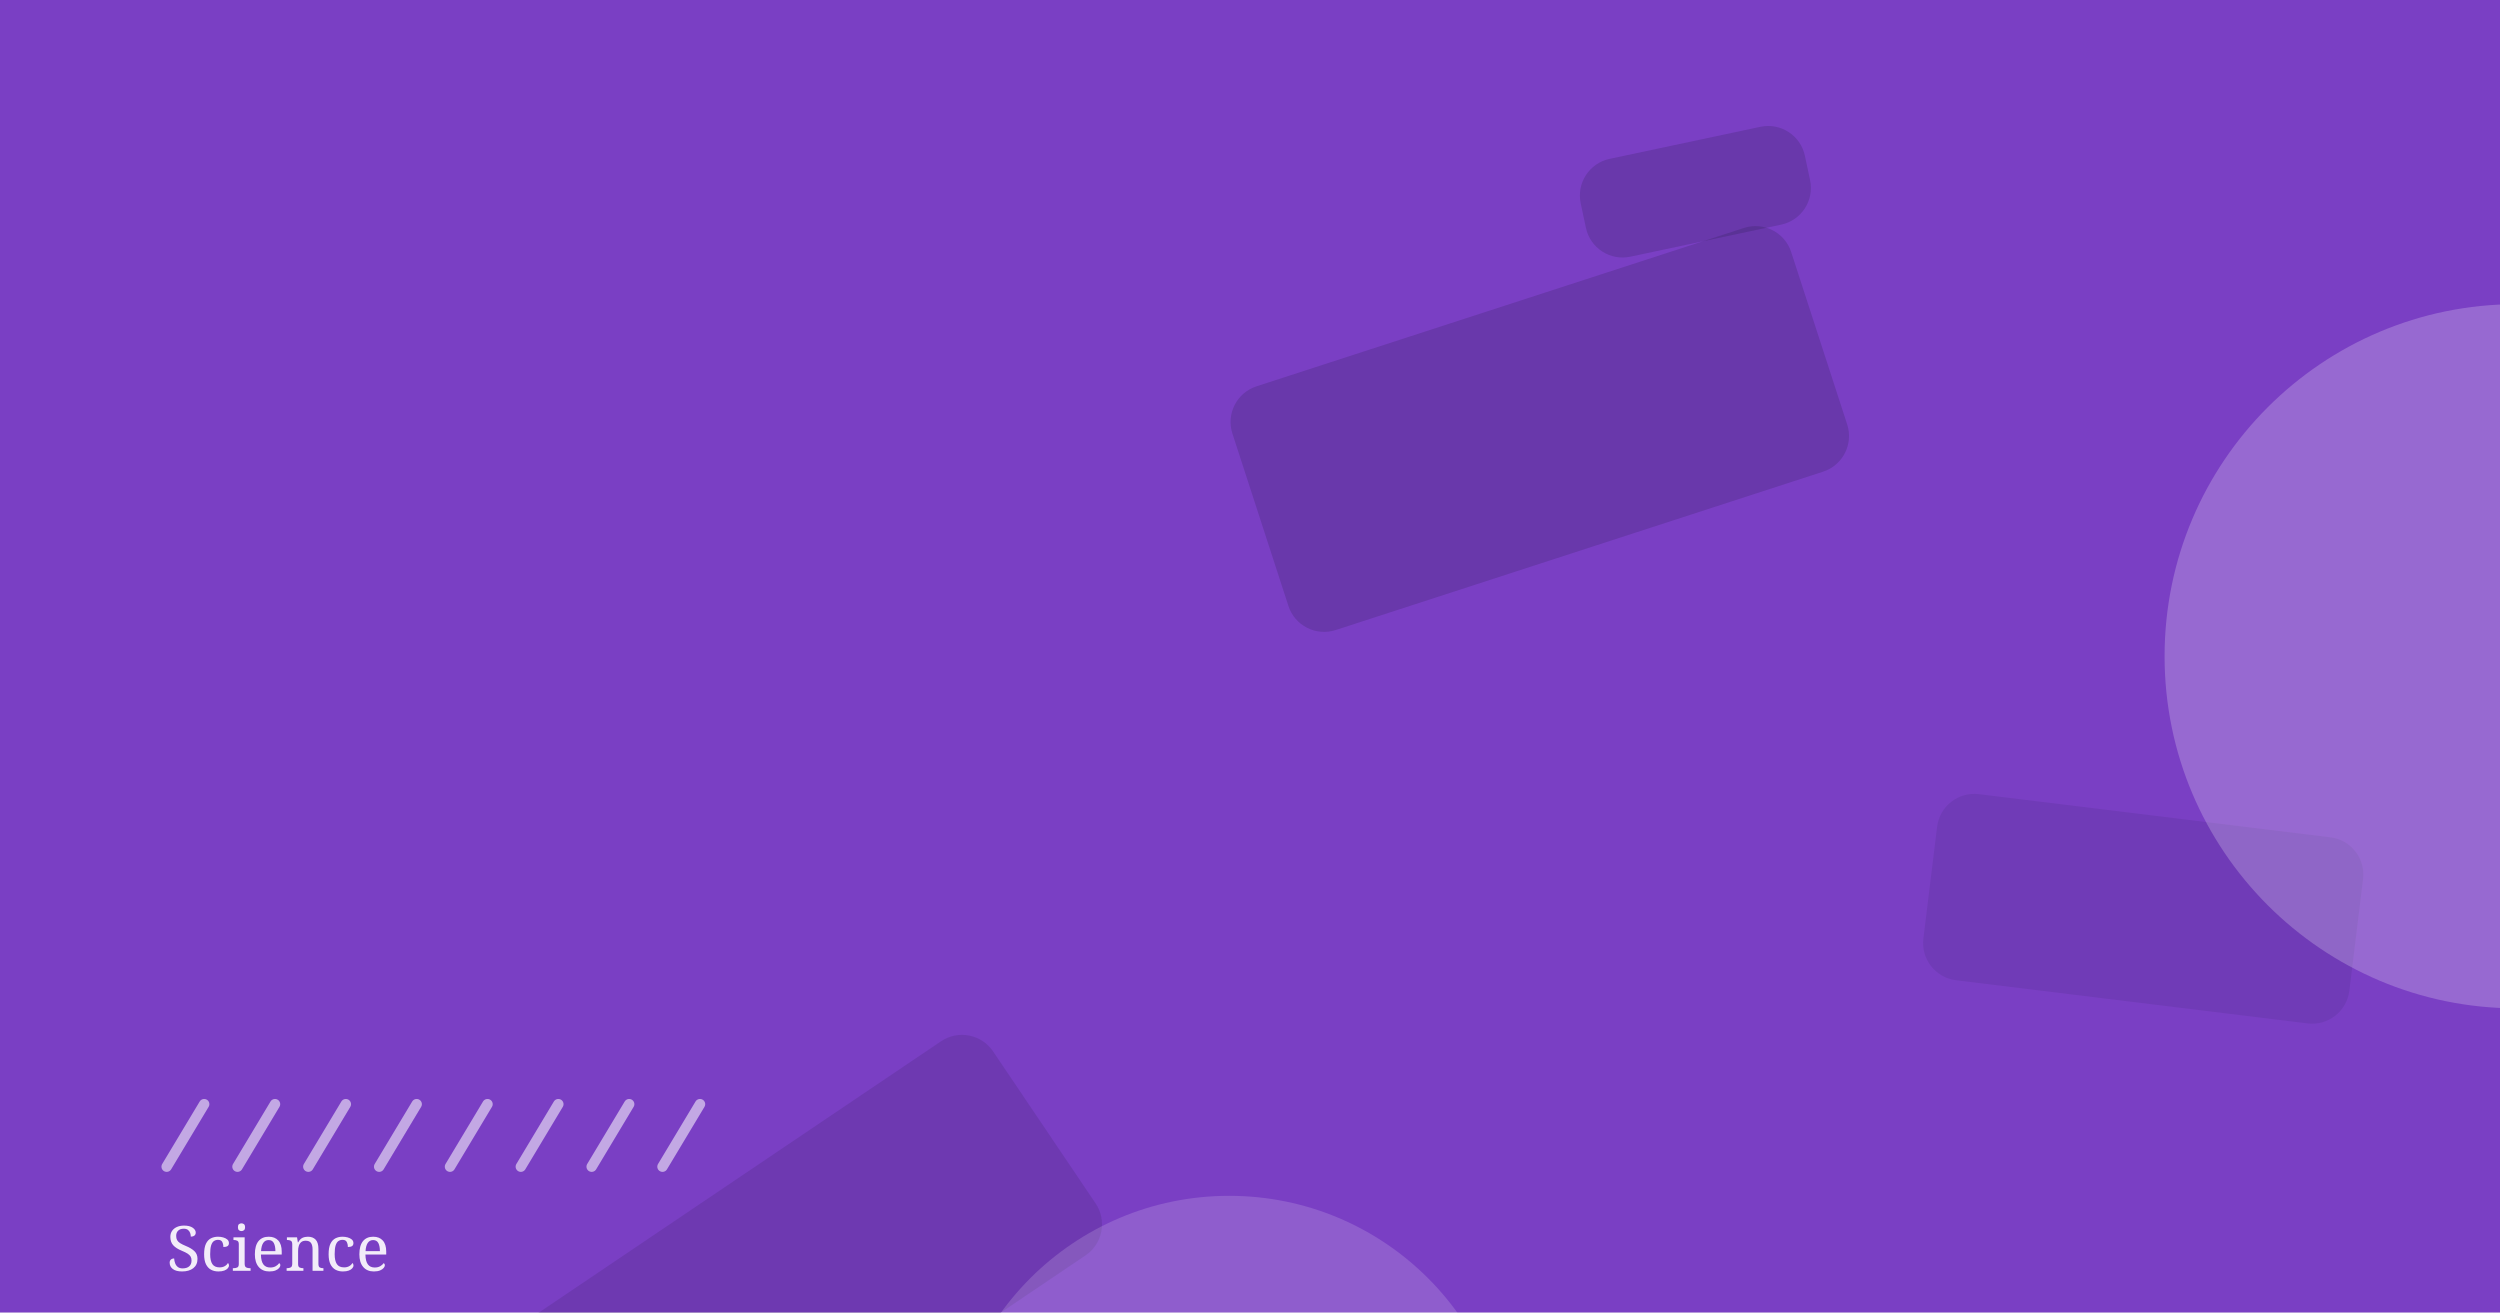
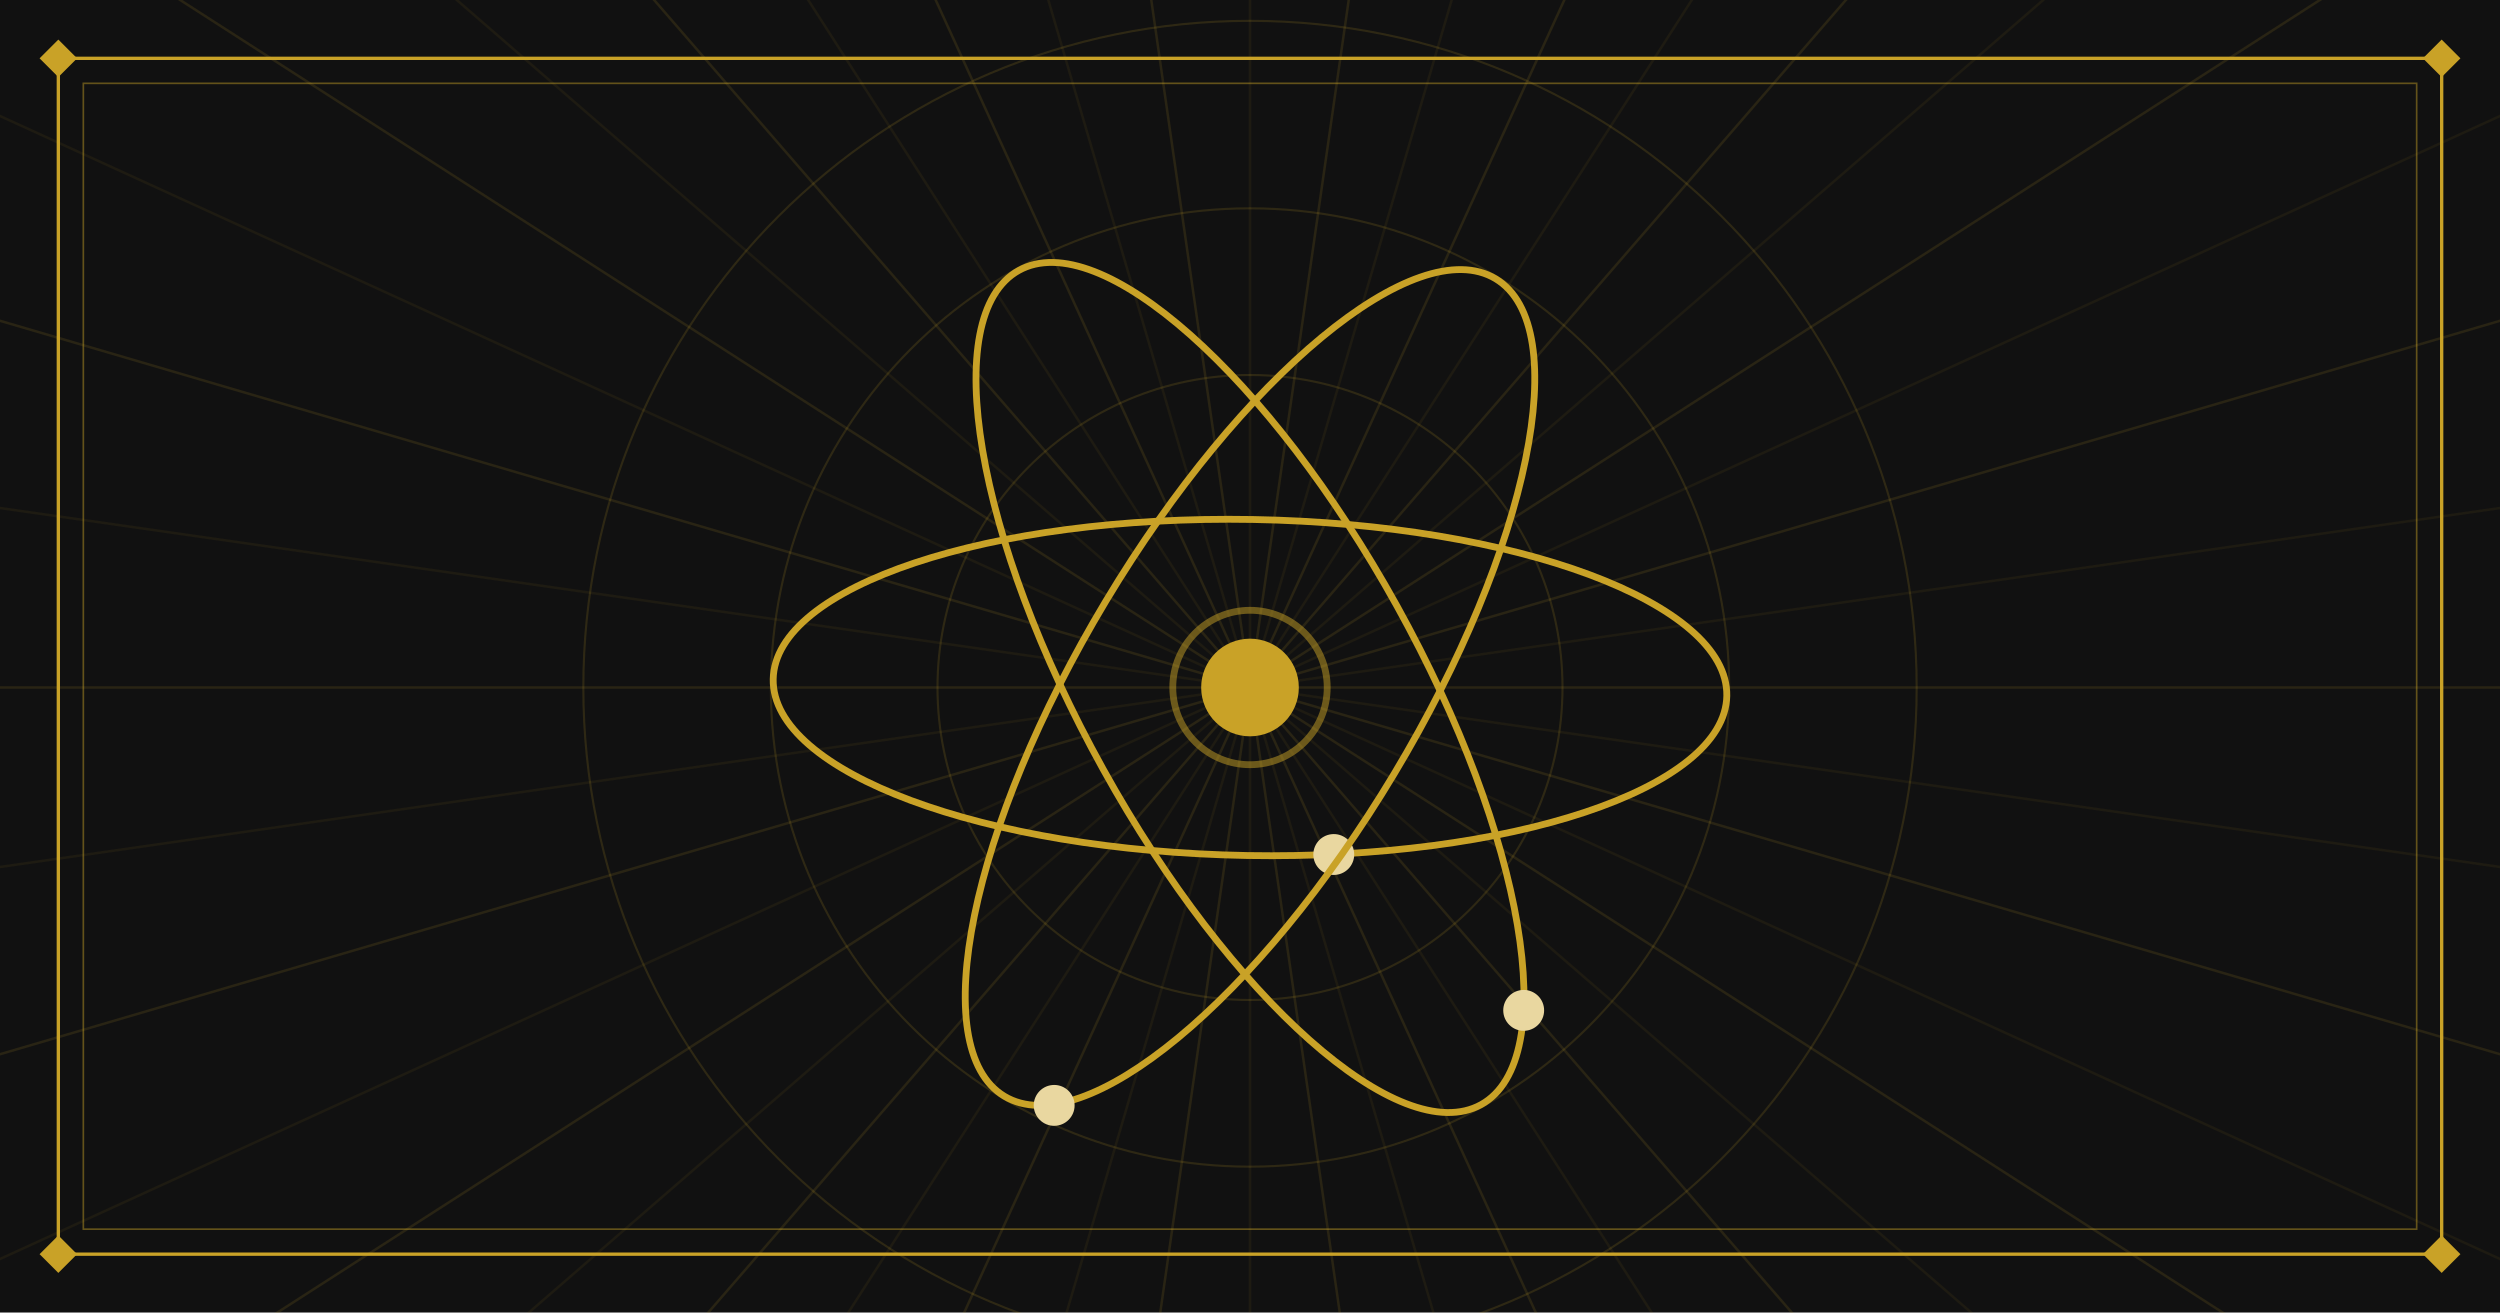
<svg xmlns="http://www.w3.org/2000/svg" viewBox="0 0 1200 630" width="1200" height="630">
-   <rect width="1200" height="630" fill="#7A3FC4" />
-   <rect x="755" y="80" width="110" height="48" rx="18" transform="rotate(-12 755 80)" fill="#0b1020" fill-opacity="0.15" />
-   <rect x="492" y="-62" width="99" height="43" rx="18" transform="rotate(-22 492 -62)" fill="#0b1020" fill-opacity="0.11" />
-   <rect x="586" y="191" width="282" height="123" rx="18" transform="rotate(-18 586 191)" fill="#0b1020" fill-opacity="0.15" />
-   <rect x="932" y="379" width="206" height="90" rx="18" transform="rotate(7 932 379)" fill="#0b1020" fill-opacity="0.08" />
-   <rect x="232" y="648" width="283" height="124" rx="18" transform="rotate(-34 232 648)" fill="#0b1020" fill-opacity="0.11" />
-   <circle cx="590" cy="709" r="135" fill="#ffffff" fill-opacity="0.16" />
-   <circle cx="1208" cy="315" r="169" fill="#ffffff" fill-opacity="0.22" />
-   <line x1="80" y1="560" x2="98" y2="530" stroke="#ffffff" stroke-opacity="0.55" stroke-width="5" stroke-linecap="round" />
-   <line x1="114" y1="560" x2="132" y2="530" stroke="#ffffff" stroke-opacity="0.55" stroke-width="5" stroke-linecap="round" />
-   <line x1="148" y1="560" x2="166" y2="530" stroke="#ffffff" stroke-opacity="0.55" stroke-width="5" stroke-linecap="round" />
-   <line x1="182" y1="560" x2="200" y2="530" stroke="#ffffff" stroke-opacity="0.55" stroke-width="5" stroke-linecap="round" />
-   <line x1="216" y1="560" x2="234" y2="530" stroke="#ffffff" stroke-opacity="0.55" stroke-width="5" stroke-linecap="round" />
-   <line x1="250" y1="560" x2="268" y2="530" stroke="#ffffff" stroke-opacity="0.55" stroke-width="5" stroke-linecap="round" />
-   <line x1="284" y1="560" x2="302" y2="530" stroke="#ffffff" stroke-opacity="0.55" stroke-width="5" stroke-linecap="round" />
-   <line x1="318" y1="560" x2="336" y2="530" stroke="#ffffff" stroke-opacity="0.55" stroke-width="5" stroke-linecap="round" />
-   <text x="80" y="610" font-family="Georgia, serif" font-size="30" fill="#ffffff" fill-opacity="0.9">Science</text>
+   <rect width="1200" height="630" fill="#111111" />
+   <line x1="600" y1="330" x2="2000" y2="330" stroke="#C9A227" stroke-opacity="0.13" stroke-width="1.2" />
+   <line x1="600" y1="330" x2="1986" y2="529" stroke="#C9A227" stroke-opacity="0.07" stroke-width="1.2" />
+   <line x1="600" y1="330" x2="1943" y2="724" stroke="#C9A227" stroke-opacity="0.13" stroke-width="1.2" />
+   <line x1="600" y1="330" x2="1873" y2="912" stroke="#C9A227" stroke-opacity="0.07" stroke-width="1.2" />
+   <line x1="600" y1="330" x2="1778" y2="1087" stroke="#C9A227" stroke-opacity="0.13" stroke-width="1.2" />
+   <line x1="600" y1="330" x2="1658" y2="1247" stroke="#C9A227" stroke-opacity="0.07" stroke-width="1.2" />
+   <line x1="600" y1="330" x2="1517" y2="1388" stroke="#C9A227" stroke-opacity="0.13" stroke-width="1.2" />
+   <line x1="600" y1="330" x2="1357" y2="1508" stroke="#C9A227" stroke-opacity="0.07" stroke-width="1.2" />
+   <line x1="600" y1="330" x2="1182" y2="1603" stroke="#C9A227" stroke-opacity="0.13" stroke-width="1.2" />
+   <line x1="600" y1="330" x2="994" y2="1673" stroke="#C9A227" stroke-opacity="0.07" stroke-width="1.2" />
+   <line x1="600" y1="330" x2="799" y2="1716" stroke="#C9A227" stroke-opacity="0.13" stroke-width="1.2" />
+   <line x1="600" y1="330" x2="600" y2="1730" stroke="#C9A227" stroke-opacity="0.07" stroke-width="1.2" />
+   <line x1="600" y1="330" x2="401" y2="1716" stroke="#C9A227" stroke-opacity="0.13" stroke-width="1.2" />
+   <line x1="600" y1="330" x2="206" y2="1673" stroke="#C9A227" stroke-opacity="0.07" stroke-width="1.2" />
+   <line x1="600" y1="330" x2="18" y2="1603" stroke="#C9A227" stroke-opacity="0.13" stroke-width="1.2" />
+   <line x1="600" y1="330" x2="-157" y2="1508" stroke="#C9A227" stroke-opacity="0.07" stroke-width="1.2" />
+   <line x1="600" y1="330" x2="-317" y2="1388" stroke="#C9A227" stroke-opacity="0.13" stroke-width="1.2" />
+   <line x1="600" y1="330" x2="-458" y2="1247" stroke="#C9A227" stroke-opacity="0.07" stroke-width="1.2" />
+   <line x1="600" y1="330" x2="-578" y2="1087" stroke="#C9A227" stroke-opacity="0.13" stroke-width="1.2" />
+   <line x1="600" y1="330" x2="-673" y2="912" stroke="#C9A227" stroke-opacity="0.07" stroke-width="1.2" />
+   <line x1="600" y1="330" x2="-743" y2="724" stroke="#C9A227" stroke-opacity="0.13" stroke-width="1.2" />
+   <line x1="600" y1="330" x2="-786" y2="529" stroke="#C9A227" stroke-opacity="0.07" stroke-width="1.2" />
+   <line x1="600" y1="330" x2="-800" y2="330" stroke="#C9A227" stroke-opacity="0.13" stroke-width="1.2" />
+   <line x1="600" y1="330" x2="-786" y2="131" stroke="#C9A227" stroke-opacity="0.07" stroke-width="1.2" />
+   <line x1="600" y1="330" x2="-743" y2="-64" stroke="#C9A227" stroke-opacity="0.13" stroke-width="1.2" />
+   <line x1="600" y1="330" x2="-673" y2="-252" stroke="#C9A227" stroke-opacity="0.07" stroke-width="1.2" />
+   <line x1="600" y1="330" x2="-578" y2="-427" stroke="#C9A227" stroke-opacity="0.13" stroke-width="1.2" />
+   <line x1="600" y1="330" x2="-458" y2="-587" stroke="#C9A227" stroke-opacity="0.07" stroke-width="1.2" />
+   <line x1="600" y1="330" x2="-317" y2="-728" stroke="#C9A227" stroke-opacity="0.13" stroke-width="1.2" />
+   <line x1="600" y1="330" x2="-157" y2="-848" stroke="#C9A227" stroke-opacity="0.07" stroke-width="1.2" />
+   <line x1="600" y1="330" x2="18" y2="-943" stroke="#C9A227" stroke-opacity="0.13" stroke-width="1.2" />
+   <line x1="600" y1="330" x2="206" y2="-1013" stroke="#C9A227" stroke-opacity="0.07" stroke-width="1.2" />
+   <line x1="600" y1="330" x2="401" y2="-1056" stroke="#C9A227" stroke-opacity="0.13" stroke-width="1.2" />
+   <line x1="600" y1="330" x2="600" y2="-1070" stroke="#C9A227" stroke-opacity="0.07" stroke-width="1.2" />
+   <line x1="600" y1="330" x2="799" y2="-1056" stroke="#C9A227" stroke-opacity="0.13" stroke-width="1.2" />
+   <line x1="600" y1="330" x2="994" y2="-1013" stroke="#C9A227" stroke-opacity="0.07" stroke-width="1.2" />
+   <line x1="600" y1="330" x2="1182" y2="-943" stroke="#C9A227" stroke-opacity="0.13" stroke-width="1.2" />
+   <line x1="600" y1="330" x2="1357" y2="-848" stroke="#C9A227" stroke-opacity="0.07" stroke-width="1.2" />
+   <line x1="600" y1="330" x2="1517" y2="-728" stroke="#C9A227" stroke-opacity="0.13" stroke-width="1.2" />
+   <line x1="600" y1="330" x2="1658" y2="-587" stroke="#C9A227" stroke-opacity="0.07" stroke-width="1.2" />
+   <line x1="600" y1="330" x2="1778" y2="-427" stroke="#C9A227" stroke-opacity="0.13" stroke-width="1.2" />
+   <line x1="600" y1="330" x2="1873" y2="-252" stroke="#C9A227" stroke-opacity="0.07" stroke-width="1.2" />
+   <line x1="600" y1="330" x2="1943" y2="-64" stroke="#C9A227" stroke-opacity="0.13" stroke-width="1.2" />
+   <line x1="600" y1="330" x2="1986" y2="131" stroke="#C9A227" stroke-opacity="0.07" stroke-width="1.2" />
+   <circle cx="600" cy="330" r="150" fill="none" stroke="#C9A227" stroke-opacity="0.16" stroke-width="1" />
+   <circle cx="600" cy="330" r="230" fill="none" stroke="#C9A227" stroke-opacity="0.16" stroke-width="1" />
+   <circle cx="600" cy="330" r="320" fill="none" stroke="#C9A227" stroke-opacity="0.16" stroke-width="1" />
+   <rect x="28" y="28" width="1144" height="574" fill="none" stroke="#C9A227" stroke-width="1.6" />
+   <rect x="40" y="40" width="1120" height="550" fill="none" stroke="#C9A227" stroke-opacity="0.45" stroke-width="0.8" />
+   <path d="M28 19 L37 28 L28 37 L19 28 Z" fill="#C9A227" />
+   <path d="M1172 19 L1181 28 L1172 37 L1163 28 Z" fill="#C9A227" />
+   <path d="M28 593 L37 602 L28 611 L19 602 Z" fill="#C9A227" />
+   <path d="M1172 593 L1181 602 L1172 611 L1163 602 Z" fill="#C9A227" />
+   <g transform="translate(600 330) rotate(-6) scale(1.09)" fill="none" stroke="#C9A227" stroke-width="3" stroke-linecap="round" stroke-linejoin="round">
+     <circle r="20" fill="#C9A227" />
+     <circle r="34" stroke-opacity="0.5" />
+     <ellipse rx="210" ry="74" transform="rotate(7)" />
+     <circle cx="29" cy="77" r="9" fill="#E9D7A0" stroke="none" />
+     <ellipse rx="210" ry="74" transform="rotate(67)" />
+     <circle cx="105" cy="154" r="9" fill="#E9D7A0" stroke="none" />
+     <ellipse rx="210" ry="74" transform="rotate(127)" />
+     <circle cx="-105" cy="174" r="9" fill="#E9D7A0" stroke="none" />
+   </g>
</svg>
